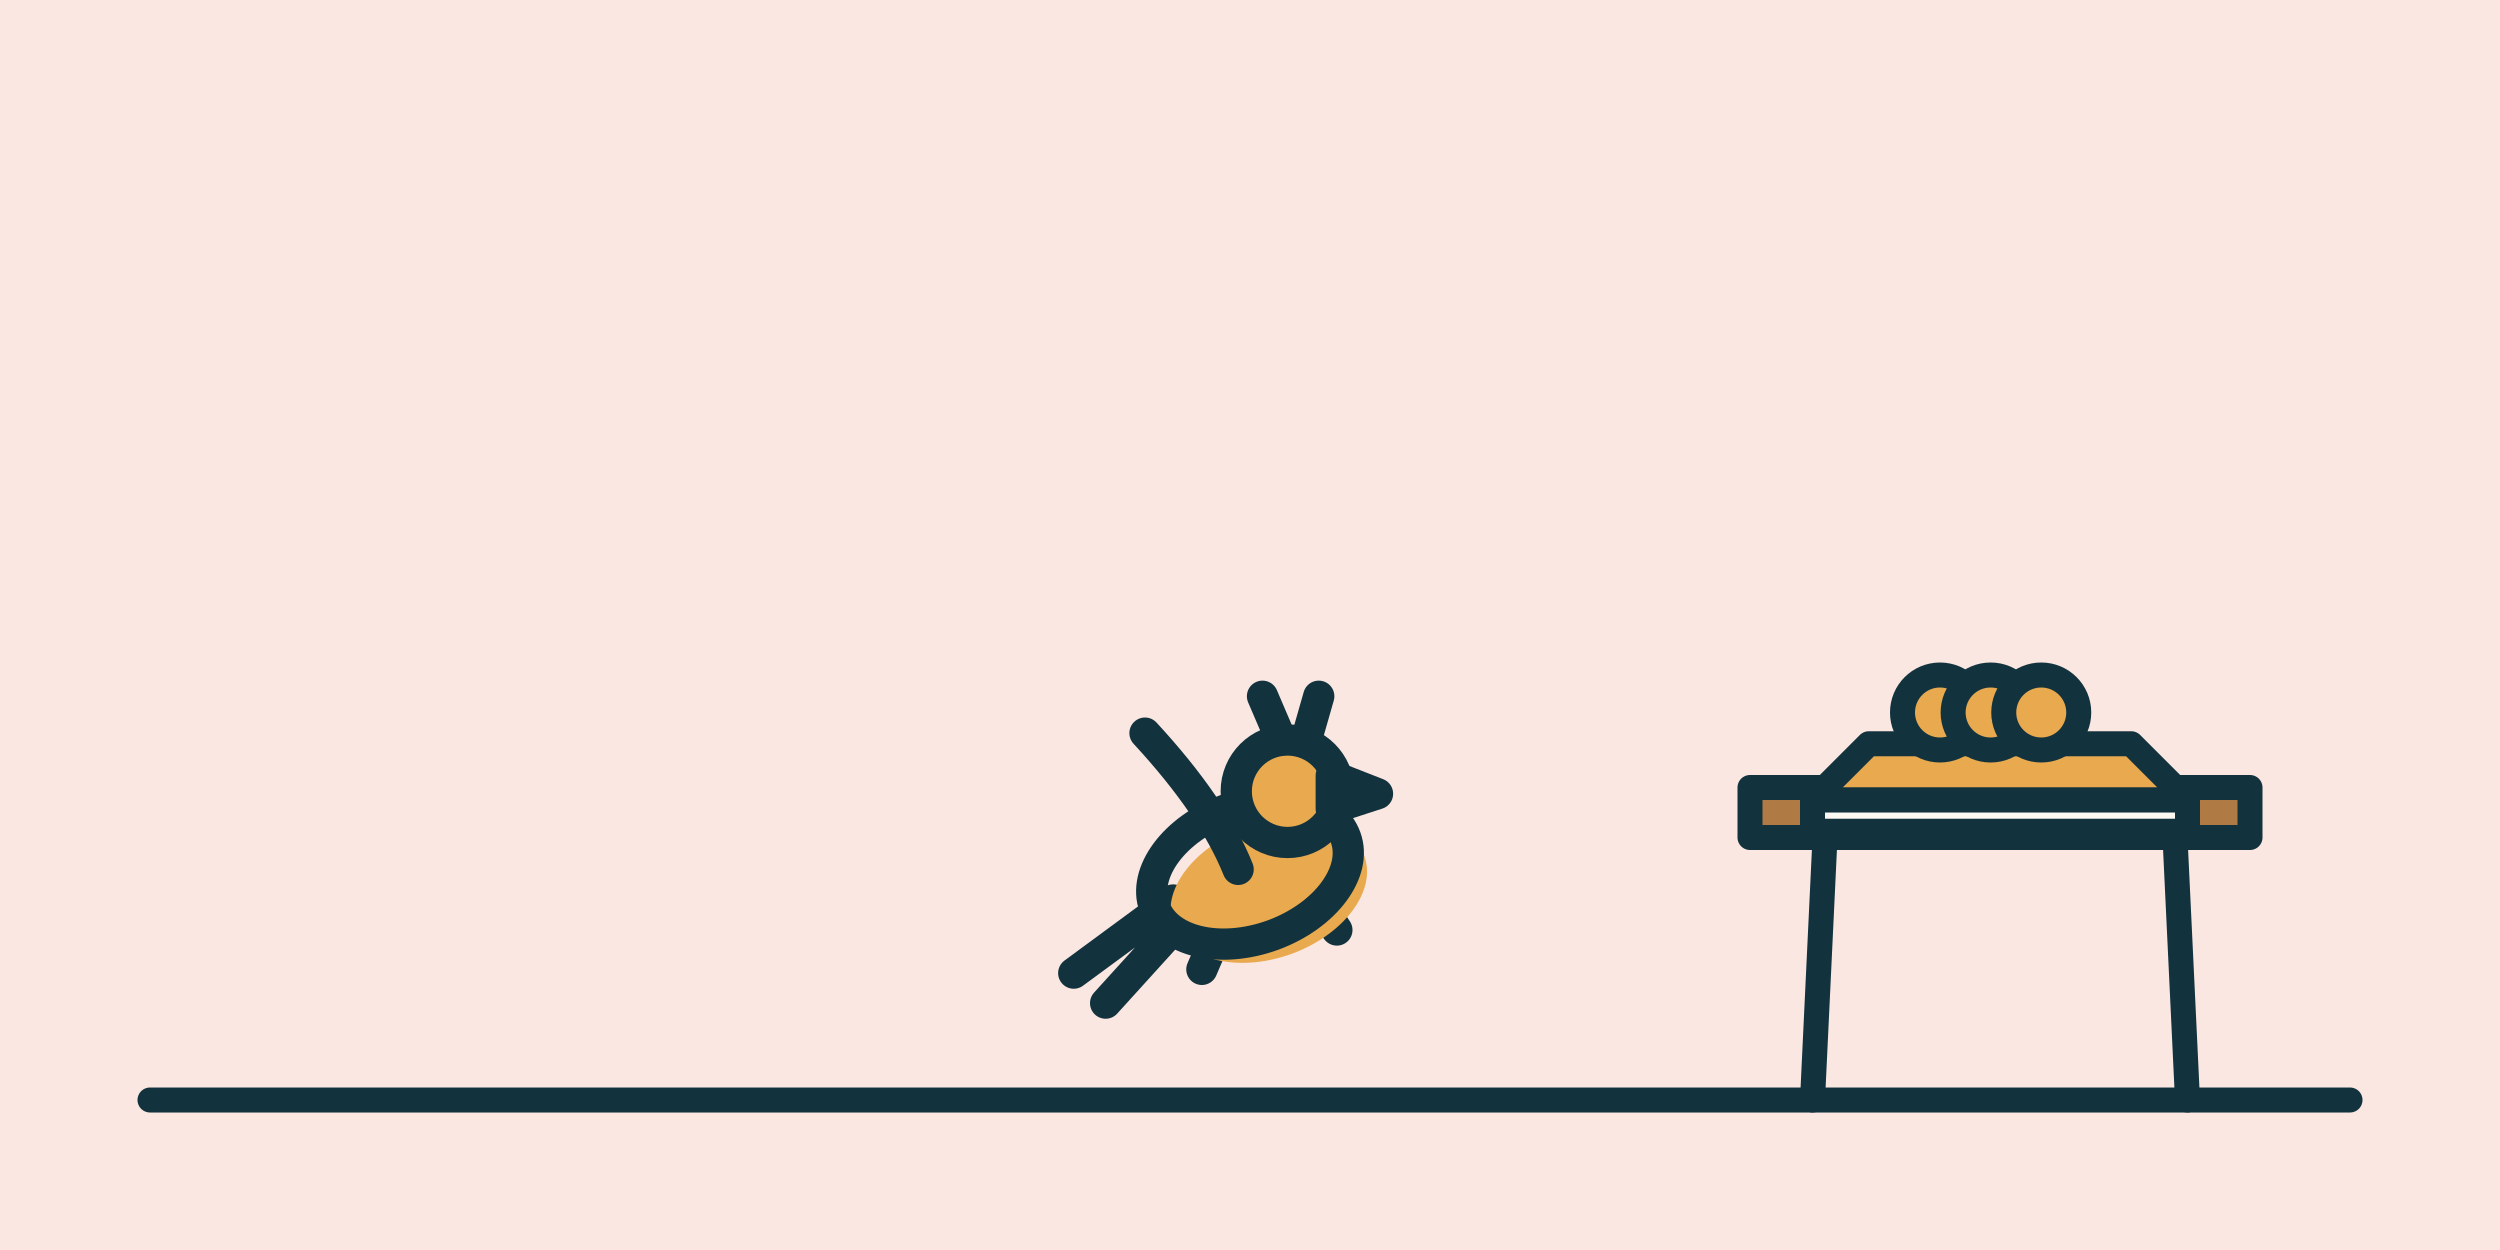
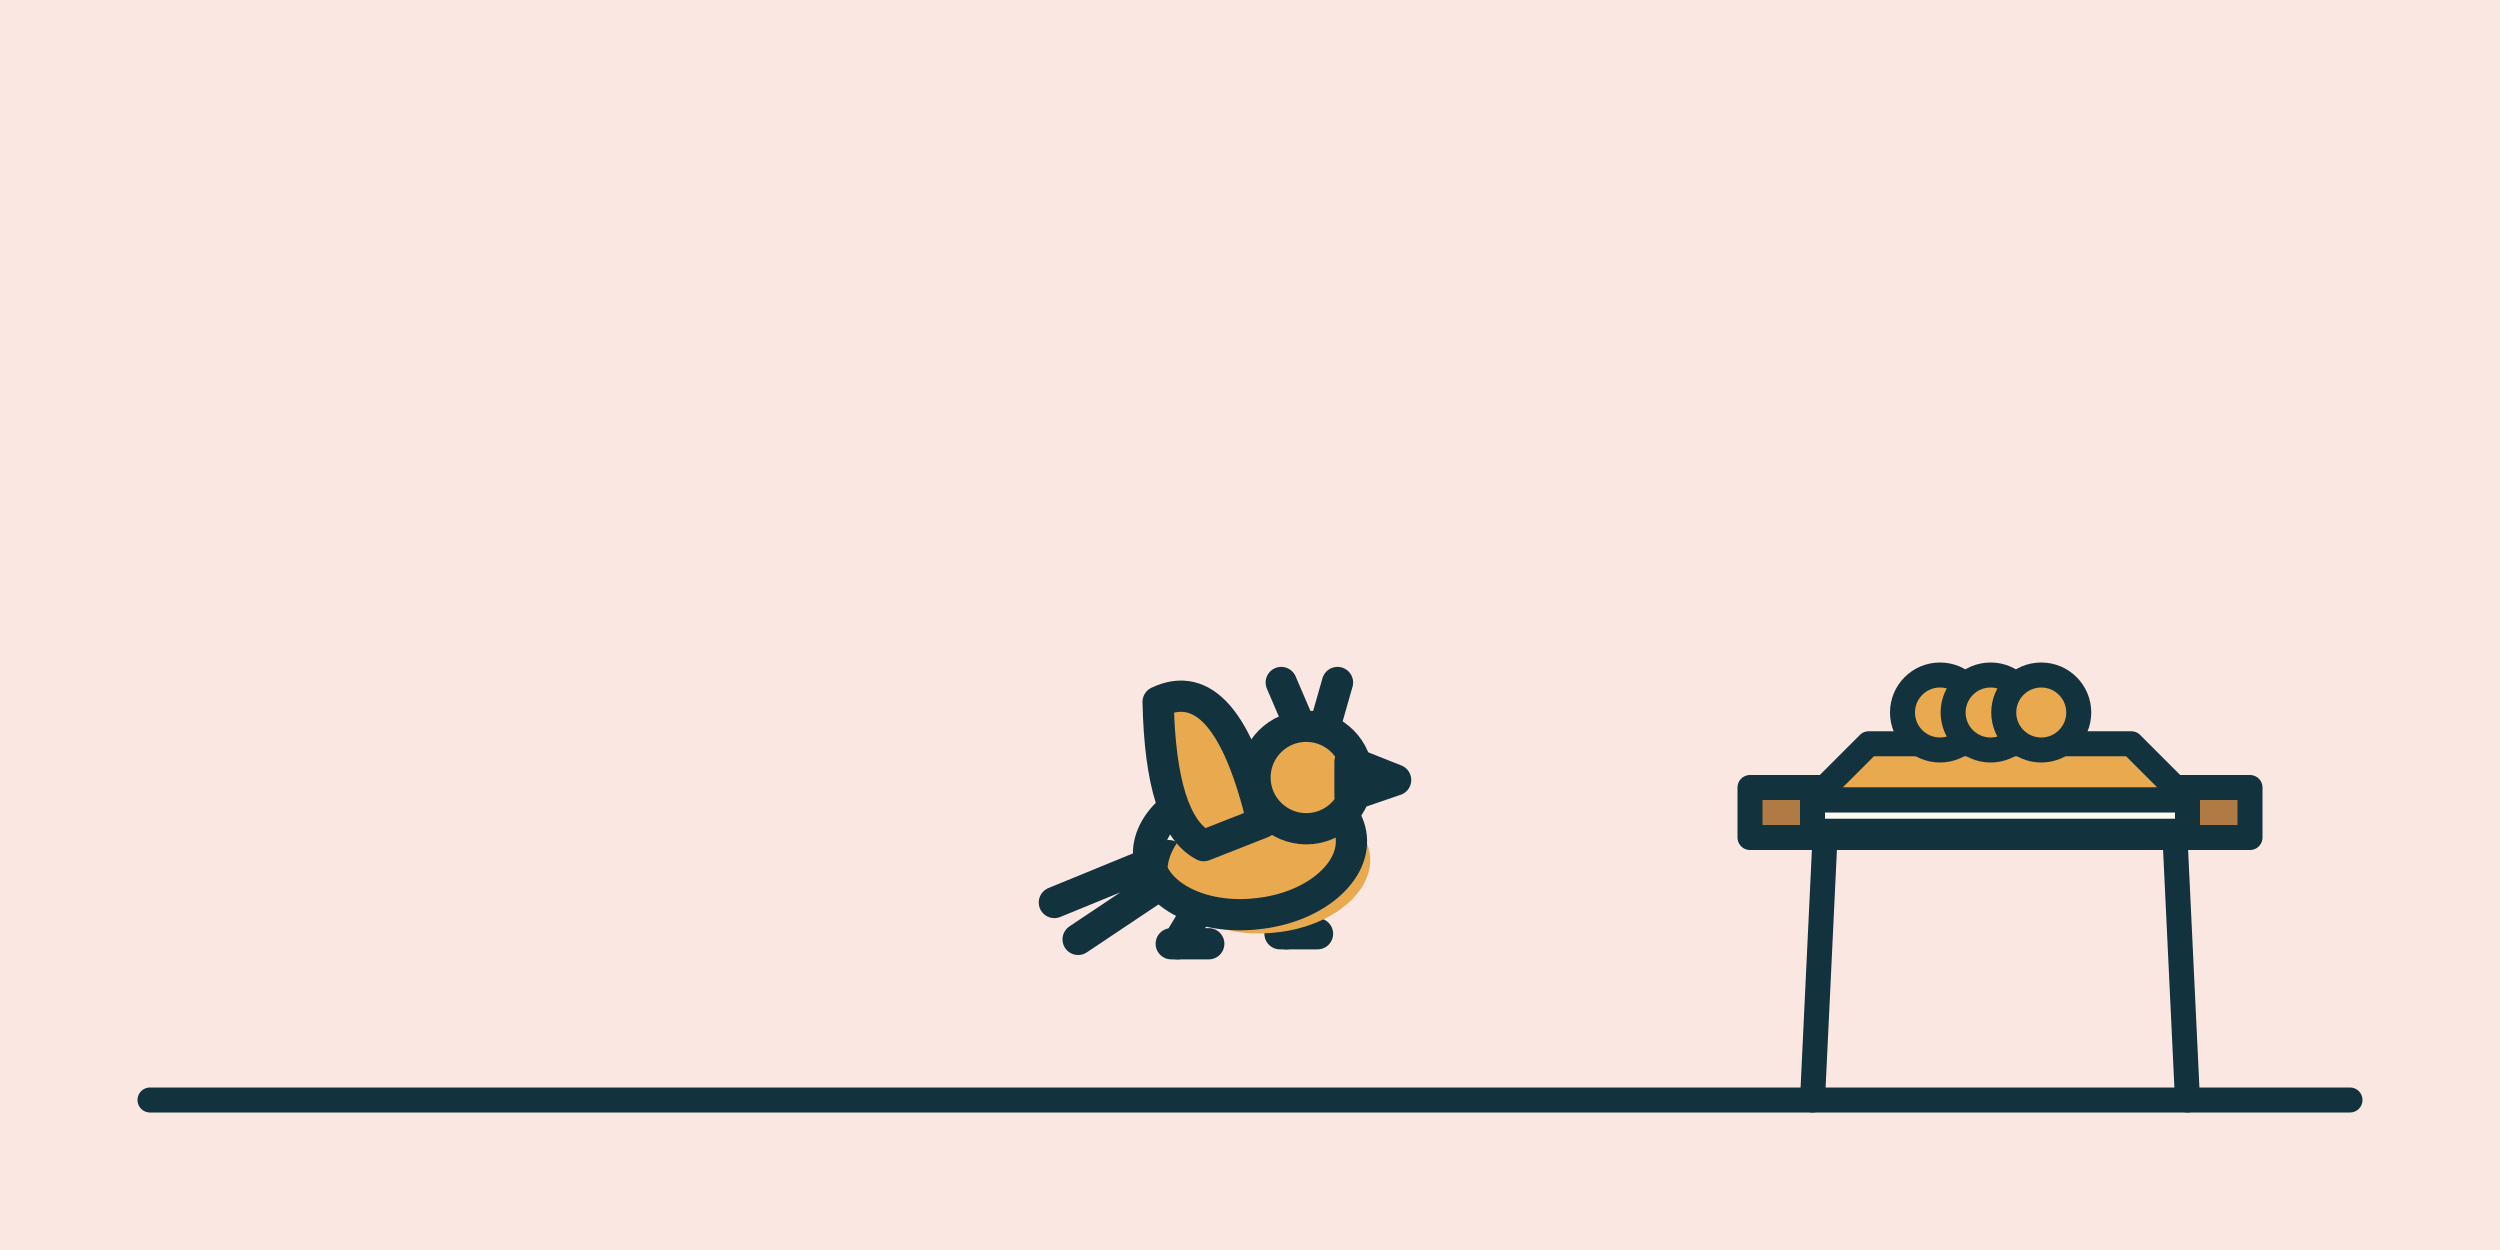
<svg xmlns="http://www.w3.org/2000/svg" width="1200" height="600" viewBox="0 0 400 200">
  <rect width="400" height="200" fill="#FAE7E2" />
  <g stroke="#12323D" stroke-linecap="round" stroke-linejoin="round">
    <path d="M24 176H376" fill="none" stroke-width="4" />
-     <path d="M187.7 144L171.8 155.7M189.5 146.6L176.9 160.5" fill="none" stroke-width="5" />
-     <path d="M209.9 142.8L213.9 148.8" fill="none" stroke-width="5" />
-     <path d="M195.3 148.1L192.3 155.1" fill="none" stroke-width="5" />
-     <path d="M199.3 132.5C207.8 129.4 216.3 131.4 218.3 137C220.3 142.5 215.1 149.5 206.7 152.6C198.2 155.7 189.7 153.7 187.7 148.1C185.7 142.6 190.9 135.6 199.3 132.5Z" fill="#E8A94F" stroke="none" />
-     <path d="M196.3 129.5C204.8 126.4 213.3 128.4 215.3 134C217.3 139.5 212.1 146.5 203.7 149.6C195.2 152.7 186.7 150.7 184.7 145.1C182.7 139.6 187.9 132.6 196.3 129.5Z" fill="none" stroke-width="5" />
-     <path d="M198.1 139.1Q194.1 129.1 183.2 117.3" fill="none" stroke-width="5" />
-     <circle cx="206" cy="126.6" r="8.2" fill="#E8A94F" stroke-width="5" />
-     <path d="M213 124.1L220.4 127L213 129.4Z" fill="#F4BEBB" stroke-width="5" />
-     <path d="M205 118.4L202 111.4M209 118.4L211 111.4" fill="none" stroke-width="5" />
+     <path d="M187 136.9L168.7 144.4M188.2 139.8L172.5 150.3" fill="none" stroke-width="5" />
+     <path d="M193.4 142.7L188.4 151" fill="none" stroke-width="5" />
+     <path d="M187.4 151L193.4 151" fill="none" stroke-width="5" />
+     <path d="M208.8 141.1L205.8 149.4" fill="none" stroke-width="5" />
+     <path d="M204.8 149.4L210.8 149.4" fill="none" stroke-width="5" />
+     <path d="M201.9 127.9C210.8 127 218.6 131 219.2 136.9C219.8 142.7 213.1 148.3 204.1 149.2C195.2 150.2 187.4 146.2 186.8 140.3C186.2 134.4 192.9 128.9 201.9 127.9Z" fill="#E8A94F" stroke="none" />
+     <path d="M198.9 124.9C207.8 124 215.6 128 216.2 133.9C216.8 139.7 210.1 145.3 201.1 146.2C192.2 147.2 184.4 143.2 183.8 137.3C183.2 131.4 189.9 125.9 198.9 124.9Z" fill="none" stroke-width="5" />
+     <path d="M202 131.6Q196.2 107.1 185.3 112.3Q185.7 131.7 192.6 135.3Z" fill="#E8A94F" stroke-width="5" />
+     <circle cx="209" cy="124.4" r="8.2" fill="#E8A94F" stroke-width="5" />
+     <path d="M216 121.9L223.3 124.8L216 127.3Z" fill="#F4BEBB" stroke-width="5" />
+     <path d="M208 116.2L205 109.2M212 116.2L214 109.2" fill="none" stroke-width="5" />
    <path d="M292 134L290 176M348 134L350 176" fill="none" stroke-width="4" />
    <path d="M280 126H360V134H280Z" fill="#B07A45" stroke-width="4" />
    <path d="M299 119H341L350 128H290Z" fill="#E8A94F" stroke-width="4" />
    <path d="M290 128H350V133H290Z" fill="#FCF8F2" stroke-width="4" />
    <circle cx="310.4" cy="114" r="6" fill="#E8A94F" stroke-width="4" />
    <circle cx="318.5" cy="114" r="6" fill="#E8A94F" stroke-width="4" />
    <circle cx="326.6" cy="114" r="6" fill="#E8A94F" stroke-width="4" />
  </g>
</svg>
